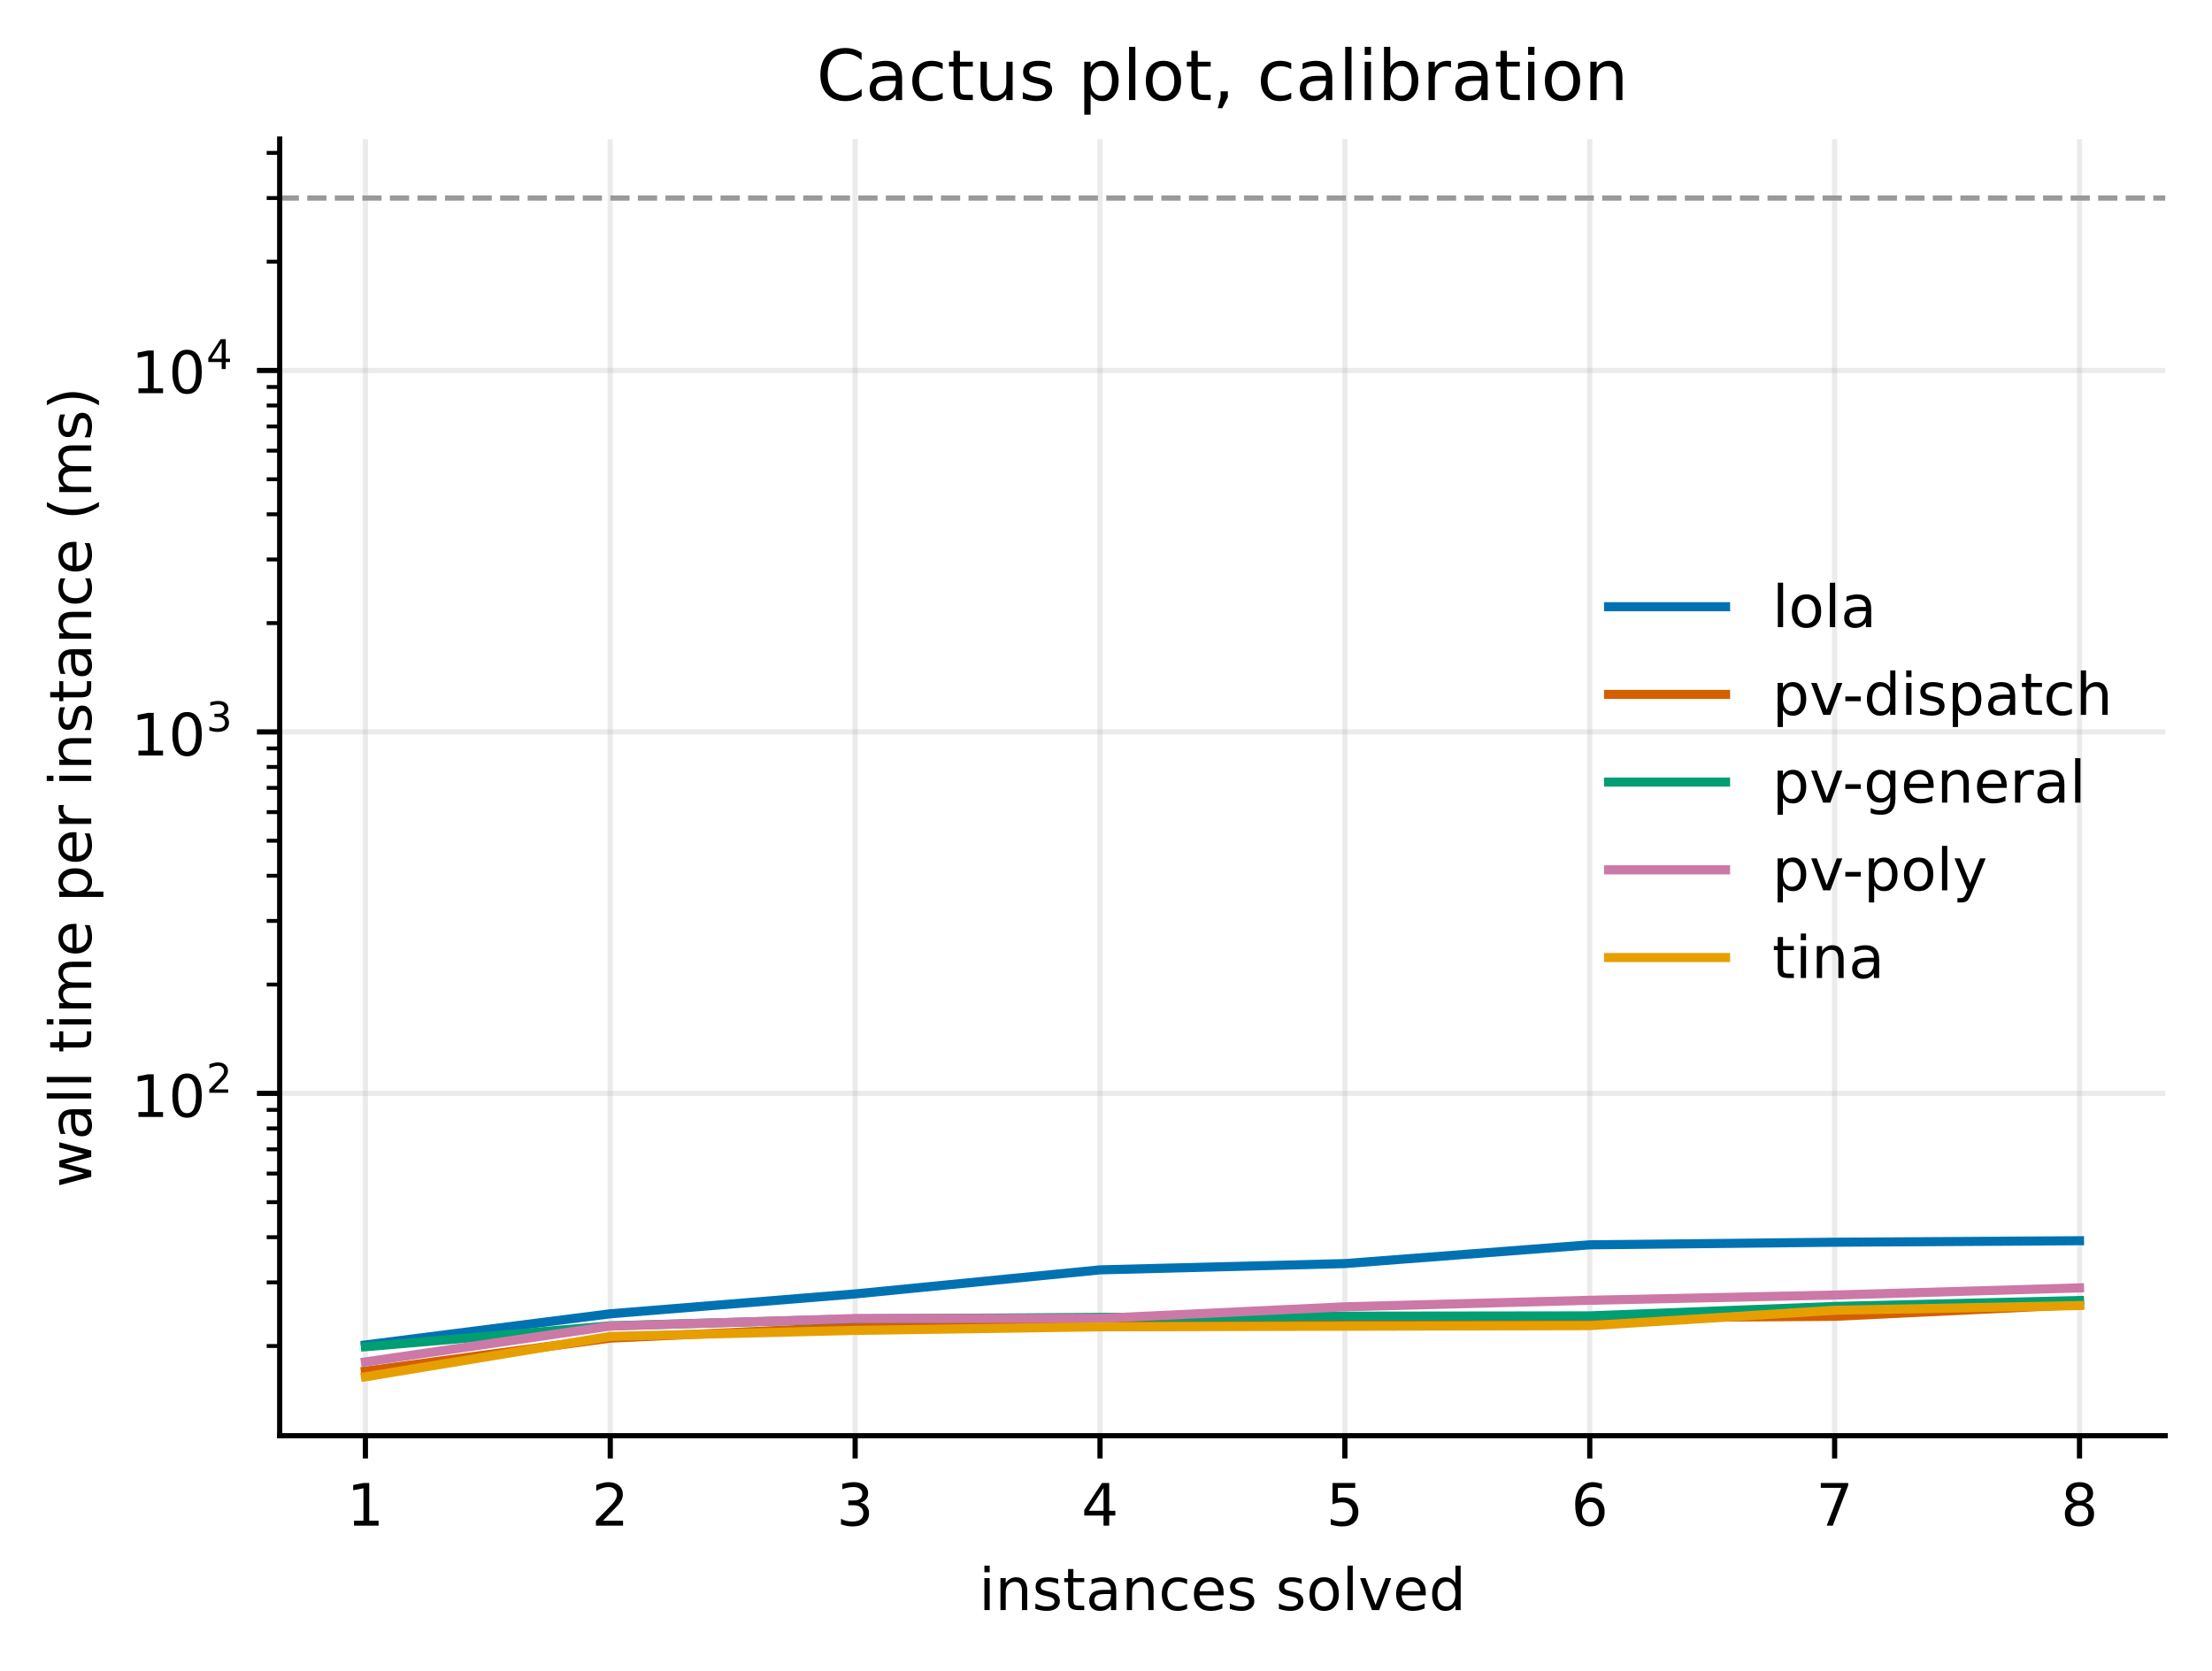
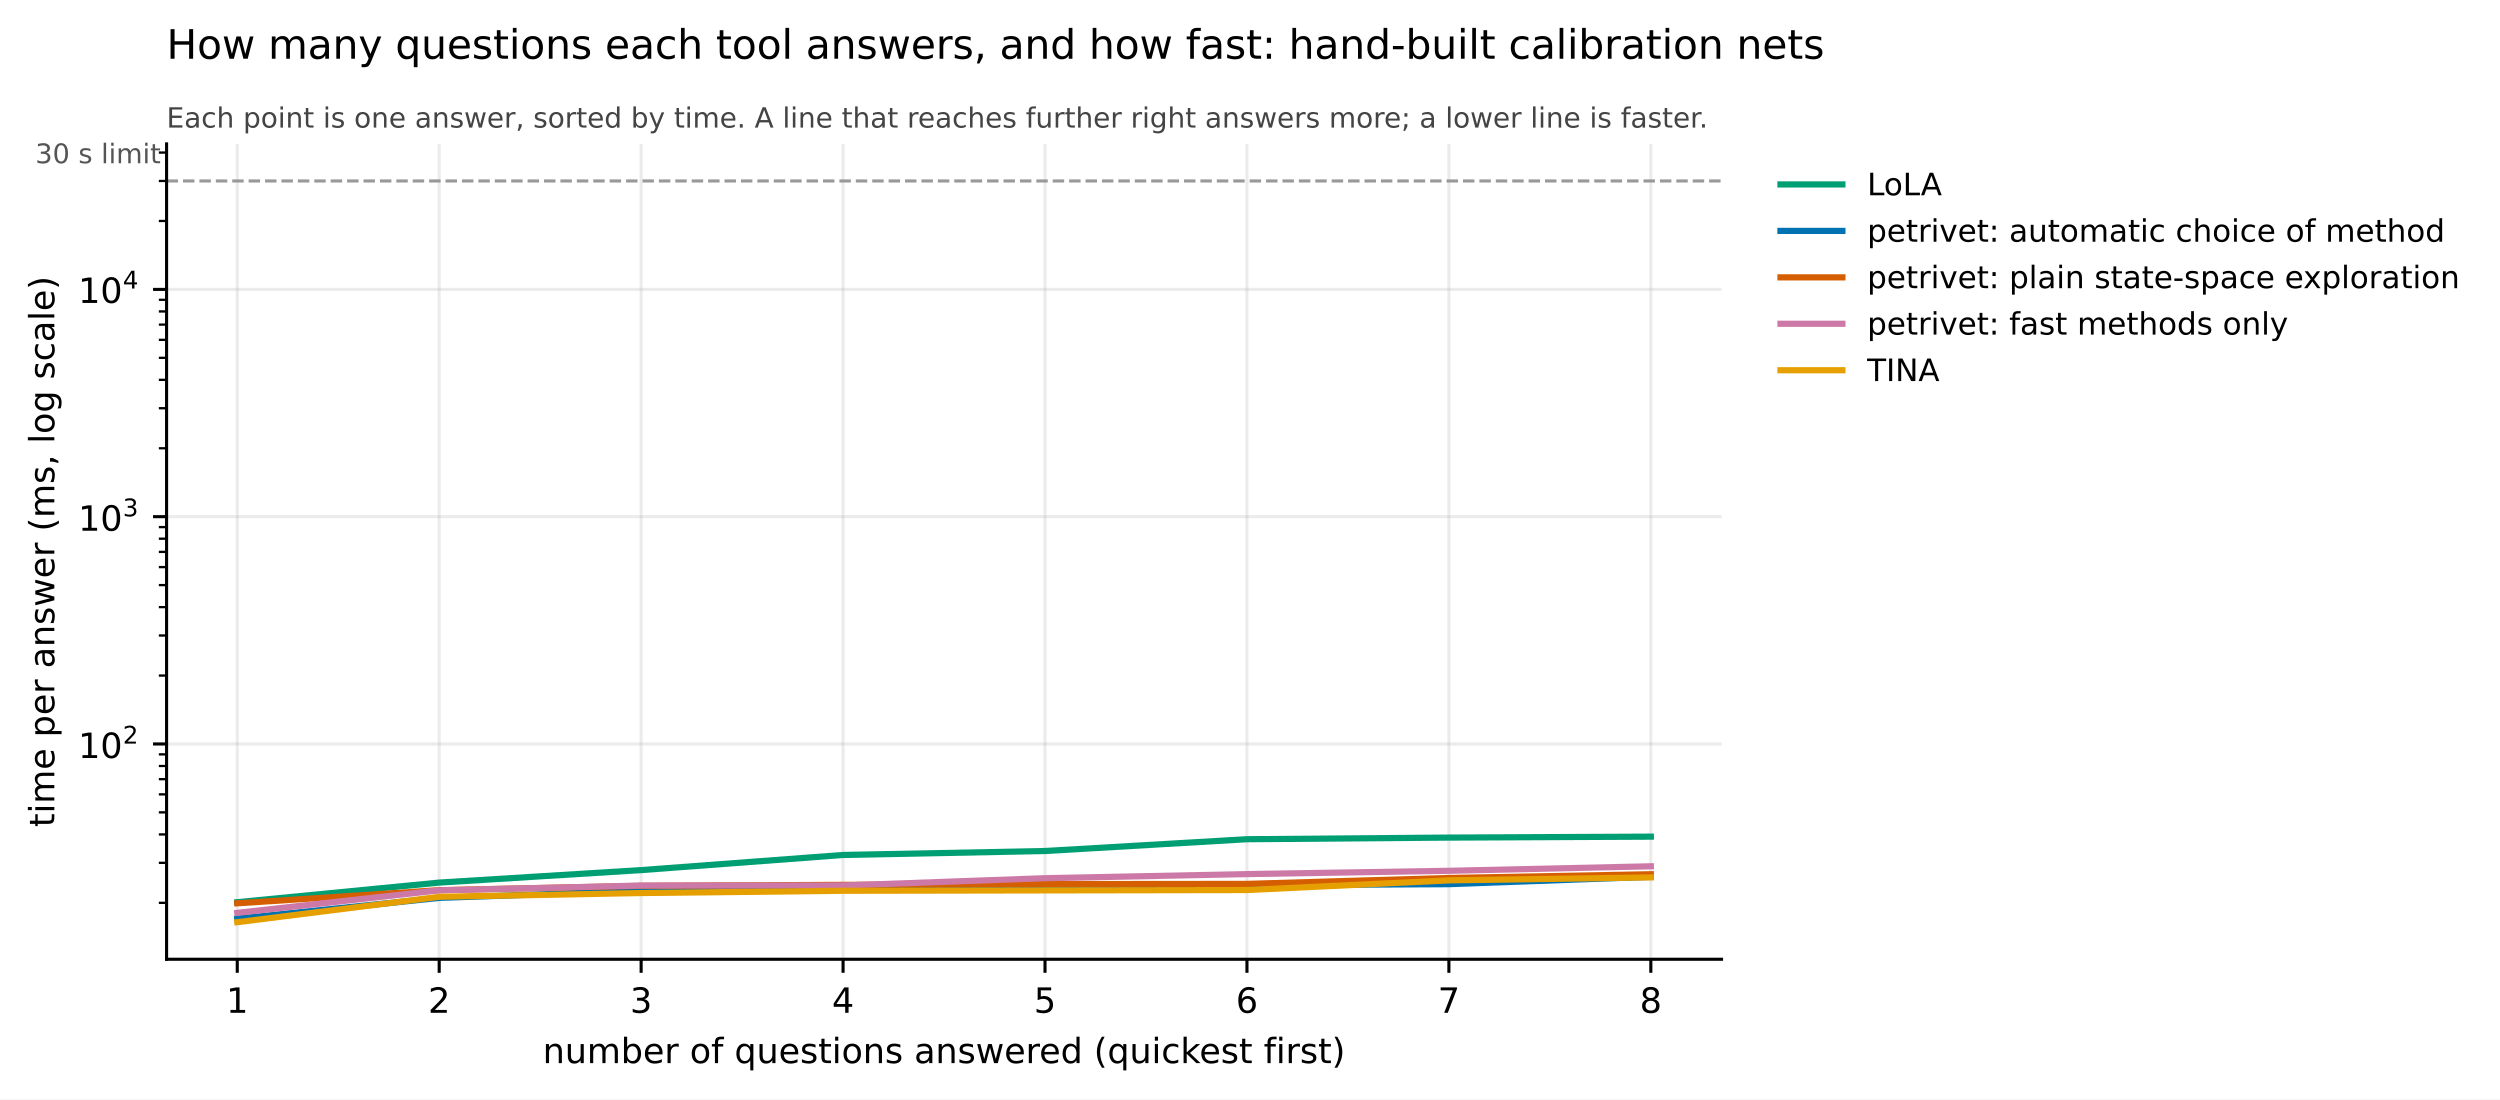
- <svg xmlns="http://www.w3.org/2000/svg" xmlns:xlink="http://www.w3.org/1999/xlink" width="340.401pt" height="257.191pt" viewBox="0 0 340.401 257.191" version="1.1">
+ <svg xmlns="http://www.w3.org/2000/svg" xmlns:xlink="http://www.w3.org/1999/xlink" width="645.947pt" height="284.051pt" viewBox="0 0 645.947 284.051" version="1.1">
  <defs>
    <style type="text/css">*{stroke-linejoin: round; stroke-linecap: butt}</style>
  </defs>
  <g id="figure_1">
    <g id="patch_1">
-       <path d="M 0 257.191  L 340.401 257.191  L 340.401 0  L 0 0  z " style="fill: #ffffff" />
+       <path d="M 0 284.051  L 645.947 284.051  L 645.947 0  L 0 0  z " style="fill: #ffffff" />
    </g>
    <g id="axes_1">
      <g id="patch_2">
-         <path d="M 43.041 220.99  L 333.201 220.99  L 333.201 21.406  L 43.041 21.406  z " style="fill: #ffffff" />
+         <path d="M 43.041 247.85  L 444.801 247.85  L 444.801 37.178  L 43.041 37.178  z " style="fill: #ffffff" />
      </g>
      <g id="matplotlib.axis_1">
        <g id="xtick_1">
          <g id="line2d_1">
-             <path d="M 56.23 220.99  L 56.23 21.406  " clip-path="url(#p9fe3ecec0f)" style="fill: none; stroke: #b0b0b0; stroke-opacity: 0.25; stroke-width: 0.8; stroke-linecap: square" />
+             <path d="M 61.303 247.85  L 61.303 37.178  " clip-path="url(#pb902d78120)" style="fill: none; stroke: #b0b0b0; stroke-opacity: 0.25; stroke-width: 0.8; stroke-linecap: square" />
          </g>
          <g id="line2d_2">
            <defs>
              <path id="ma35104eba8" d="M 0 0  L 0 3.5  " style="stroke: #000000; stroke-width: 0.8" />
            </defs>
            <g>
-               <use xlink:href="#ma35104eba8" x="56.23" y="220.99" style="stroke: #000000; stroke-width: 0.8" />
+               <use xlink:href="#ma35104eba8" x="61.303" y="247.85" style="stroke: #000000; stroke-width: 0.8" />
            </g>
          </g>
          <g id="text_1">
-             <text style="font-size: 9px; font-family: 'DejaVu Sans', 'Bitstream Vera Sans', 'Computer Modern Sans Serif', 'Lucida Grande', 'Verdana', 'Geneva', 'Lucid', 'Arial', 'Helvetica', 'Avant Garde', sans-serif; text-anchor: middle" x="56.23" y="234.828" transform="rotate(-0 56.22979 234.8282)">1</text>
+             <text style="font-size: 9px; font-family: 'DejaVu Sans', 'Bitstream Vera Sans', 'Computer Modern Sans Serif', 'Lucida Grande', 'Verdana', 'Geneva', 'Lucid', 'Arial', 'Helvetica', 'Avant Garde', sans-serif; text-anchor: middle" x="61.303" y="261.688" transform="rotate(-0 61.30252 261.6882)">1</text>
          </g>
        </g>
        <g id="xtick_2">
          <g id="line2d_3">
-             <path d="M 93.913 220.99  L 93.913 21.406  " clip-path="url(#p9fe3ecec0f)" style="fill: none; stroke: #b0b0b0; stroke-opacity: 0.25; stroke-width: 0.8; stroke-linecap: square" />
+             <path d="M 113.479 247.85  L 113.479 37.178  " clip-path="url(#pb902d78120)" style="fill: none; stroke: #b0b0b0; stroke-opacity: 0.25; stroke-width: 0.8; stroke-linecap: square" />
          </g>
          <g id="line2d_4">
            <g>
-               <use xlink:href="#ma35104eba8" x="93.913" y="220.99" style="stroke: #000000; stroke-width: 0.8" />
+               <use xlink:href="#ma35104eba8" x="113.479" y="247.85" style="stroke: #000000; stroke-width: 0.8" />
            </g>
          </g>
          <g id="text_2">
-             <text style="font-size: 9px; font-family: 'DejaVu Sans', 'Bitstream Vera Sans', 'Computer Modern Sans Serif', 'Lucida Grande', 'Verdana', 'Geneva', 'Lucid', 'Arial', 'Helvetica', 'Avant Garde', sans-serif; text-anchor: middle" x="93.913" y="234.828" transform="rotate(-0 93.91291 234.8282)">2</text>
+             <text style="font-size: 9px; font-family: 'DejaVu Sans', 'Bitstream Vera Sans', 'Computer Modern Sans Serif', 'Lucida Grande', 'Verdana', 'Geneva', 'Lucid', 'Arial', 'Helvetica', 'Avant Garde', sans-serif; text-anchor: middle" x="113.479" y="261.688" transform="rotate(-0 113.4791 261.6882)">2</text>
          </g>
        </g>
        <g id="xtick_3">
          <g id="line2d_5">
-             <path d="M 131.596 220.99  L 131.596 21.406  " clip-path="url(#p9fe3ecec0f)" style="fill: none; stroke: #b0b0b0; stroke-opacity: 0.25; stroke-width: 0.8; stroke-linecap: square" />
+             <path d="M 165.656 247.85  L 165.656 37.178  " clip-path="url(#pb902d78120)" style="fill: none; stroke: #b0b0b0; stroke-opacity: 0.25; stroke-width: 0.8; stroke-linecap: square" />
          </g>
          <g id="line2d_6">
            <g>
-               <use xlink:href="#ma35104eba8" x="131.596" y="220.99" style="stroke: #000000; stroke-width: 0.8" />
+               <use xlink:href="#ma35104eba8" x="165.656" y="247.85" style="stroke: #000000; stroke-width: 0.8" />
            </g>
          </g>
          <g id="text_3">
-             <text style="font-size: 9px; font-family: 'DejaVu Sans', 'Bitstream Vera Sans', 'Computer Modern Sans Serif', 'Lucida Grande', 'Verdana', 'Geneva', 'Lucid', 'Arial', 'Helvetica', 'Avant Garde', sans-serif; text-anchor: middle" x="131.596" y="234.828" transform="rotate(-0 131.596 234.8282)">3</text>
+             <text style="font-size: 9px; font-family: 'DejaVu Sans', 'Bitstream Vera Sans', 'Computer Modern Sans Serif', 'Lucida Grande', 'Verdana', 'Geneva', 'Lucid', 'Arial', 'Helvetica', 'Avant Garde', sans-serif; text-anchor: middle" x="165.656" y="261.688" transform="rotate(-0 165.6558 261.6882)">3</text>
          </g>
        </g>
        <g id="xtick_4">
          <g id="line2d_7">
-             <path d="M 169.279 220.99  L 169.279 21.406  " clip-path="url(#p9fe3ecec0f)" style="fill: none; stroke: #b0b0b0; stroke-opacity: 0.25; stroke-width: 0.8; stroke-linecap: square" />
+             <path d="M 217.832 247.85  L 217.832 37.178  " clip-path="url(#pb902d78120)" style="fill: none; stroke: #b0b0b0; stroke-opacity: 0.25; stroke-width: 0.8; stroke-linecap: square" />
          </g>
          <g id="line2d_8">
            <g>
-               <use xlink:href="#ma35104eba8" x="169.279" y="220.99" style="stroke: #000000; stroke-width: 0.8" />
+               <use xlink:href="#ma35104eba8" x="217.832" y="247.85" style="stroke: #000000; stroke-width: 0.8" />
            </g>
          </g>
          <g id="text_4">
-             <text style="font-size: 9px; font-family: 'DejaVu Sans', 'Bitstream Vera Sans', 'Computer Modern Sans Serif', 'Lucida Grande', 'Verdana', 'Geneva', 'Lucid', 'Arial', 'Helvetica', 'Avant Garde', sans-serif; text-anchor: middle" x="169.279" y="234.828" transform="rotate(-0 169.2791 234.8282)">4</text>
+             <text style="font-size: 9px; font-family: 'DejaVu Sans', 'Bitstream Vera Sans', 'Computer Modern Sans Serif', 'Lucida Grande', 'Verdana', 'Geneva', 'Lucid', 'Arial', 'Helvetica', 'Avant Garde', sans-serif; text-anchor: middle" x="217.832" y="261.688" transform="rotate(-0 217.8324 261.6882)">4</text>
          </g>
        </g>
        <g id="xtick_5">
          <g id="line2d_9">
-             <path d="M 206.962 220.99  L 206.962 21.406  " clip-path="url(#p9fe3ecec0f)" style="fill: none; stroke: #b0b0b0; stroke-opacity: 0.25; stroke-width: 0.8; stroke-linecap: square" />
+             <path d="M 270.009 247.85  L 270.009 37.178  " clip-path="url(#pb902d78120)" style="fill: none; stroke: #b0b0b0; stroke-opacity: 0.25; stroke-width: 0.8; stroke-linecap: square" />
          </g>
          <g id="line2d_10">
            <g>
-               <use xlink:href="#ma35104eba8" x="206.962" y="220.99" style="stroke: #000000; stroke-width: 0.8" />
+               <use xlink:href="#ma35104eba8" x="270.009" y="247.85" style="stroke: #000000; stroke-width: 0.8" />
            </g>
          </g>
          <g id="text_5">
-             <text style="font-size: 9px; font-family: 'DejaVu Sans', 'Bitstream Vera Sans', 'Computer Modern Sans Serif', 'Lucida Grande', 'Verdana', 'Geneva', 'Lucid', 'Arial', 'Helvetica', 'Avant Garde', sans-serif; text-anchor: middle" x="206.962" y="234.828" transform="rotate(-0 206.9623 234.8282)">5</text>
+             <text style="font-size: 9px; font-family: 'DejaVu Sans', 'Bitstream Vera Sans', 'Computer Modern Sans Serif', 'Lucida Grande', 'Verdana', 'Geneva', 'Lucid', 'Arial', 'Helvetica', 'Avant Garde', sans-serif; text-anchor: middle" x="270.009" y="261.688" transform="rotate(-0 270.009 261.6882)">5</text>
          </g>
        </g>
        <g id="xtick_6">
          <g id="line2d_11">
-             <path d="M 244.645 220.99  L 244.645 21.406  " clip-path="url(#p9fe3ecec0f)" style="fill: none; stroke: #b0b0b0; stroke-opacity: 0.25; stroke-width: 0.8; stroke-linecap: square" />
+             <path d="M 322.186 247.85  L 322.186 37.178  " clip-path="url(#pb902d78120)" style="fill: none; stroke: #b0b0b0; stroke-opacity: 0.25; stroke-width: 0.8; stroke-linecap: square" />
          </g>
          <g id="line2d_12">
            <g>
-               <use xlink:href="#ma35104eba8" x="244.645" y="220.99" style="stroke: #000000; stroke-width: 0.8" />
+               <use xlink:href="#ma35104eba8" x="322.186" y="247.85" style="stroke: #000000; stroke-width: 0.8" />
            </g>
          </g>
          <g id="text_6">
-             <text style="font-size: 9px; font-family: 'DejaVu Sans', 'Bitstream Vera Sans', 'Computer Modern Sans Serif', 'Lucida Grande', 'Verdana', 'Geneva', 'Lucid', 'Arial', 'Helvetica', 'Avant Garde', sans-serif; text-anchor: middle" x="244.645" y="234.828" transform="rotate(-0 244.6454 234.8282)">6</text>
+             <text style="font-size: 9px; font-family: 'DejaVu Sans', 'Bitstream Vera Sans', 'Computer Modern Sans Serif', 'Lucida Grande', 'Verdana', 'Geneva', 'Lucid', 'Arial', 'Helvetica', 'Avant Garde', sans-serif; text-anchor: middle" x="322.186" y="261.688" transform="rotate(-0 322.1856 261.6882)">6</text>
          </g>
        </g>
        <g id="xtick_7">
          <g id="line2d_13">
-             <path d="M 282.328 220.99  L 282.328 21.406  " clip-path="url(#p9fe3ecec0f)" style="fill: none; stroke: #b0b0b0; stroke-opacity: 0.25; stroke-width: 0.8; stroke-linecap: square" />
+             <path d="M 374.362 247.85  L 374.362 37.178  " clip-path="url(#pb902d78120)" style="fill: none; stroke: #b0b0b0; stroke-opacity: 0.25; stroke-width: 0.8; stroke-linecap: square" />
          </g>
          <g id="line2d_14">
            <g>
-               <use xlink:href="#ma35104eba8" x="282.328" y="220.99" style="stroke: #000000; stroke-width: 0.8" />
+               <use xlink:href="#ma35104eba8" x="374.362" y="247.85" style="stroke: #000000; stroke-width: 0.8" />
            </g>
          </g>
          <g id="text_7">
-             <text style="font-size: 9px; font-family: 'DejaVu Sans', 'Bitstream Vera Sans', 'Computer Modern Sans Serif', 'Lucida Grande', 'Verdana', 'Geneva', 'Lucid', 'Arial', 'Helvetica', 'Avant Garde', sans-serif; text-anchor: middle" x="282.328" y="234.828" transform="rotate(-0 282.3285 234.8282)">7</text>
+             <text style="font-size: 9px; font-family: 'DejaVu Sans', 'Bitstream Vera Sans', 'Computer Modern Sans Serif', 'Lucida Grande', 'Verdana', 'Geneva', 'Lucid', 'Arial', 'Helvetica', 'Avant Garde', sans-serif; text-anchor: middle" x="374.362" y="261.688" transform="rotate(-0 374.3623 261.6882)">7</text>
          </g>
        </g>
        <g id="xtick_8">
          <g id="line2d_15">
-             <path d="M 320.012 220.99  L 320.012 21.406  " clip-path="url(#p9fe3ecec0f)" style="fill: none; stroke: #b0b0b0; stroke-opacity: 0.25; stroke-width: 0.8; stroke-linecap: square" />
+             <path d="M 426.539 247.85  L 426.539 37.178  " clip-path="url(#pb902d78120)" style="fill: none; stroke: #b0b0b0; stroke-opacity: 0.25; stroke-width: 0.8; stroke-linecap: square" />
          </g>
          <g id="line2d_16">
            <g>
-               <use xlink:href="#ma35104eba8" x="320.012" y="220.99" style="stroke: #000000; stroke-width: 0.8" />
+               <use xlink:href="#ma35104eba8" x="426.539" y="247.85" style="stroke: #000000; stroke-width: 0.8" />
            </g>
          </g>
          <g id="text_8">
-             <text style="font-size: 9px; font-family: 'DejaVu Sans', 'Bitstream Vera Sans', 'Computer Modern Sans Serif', 'Lucida Grande', 'Verdana', 'Geneva', 'Lucid', 'Arial', 'Helvetica', 'Avant Garde', sans-serif; text-anchor: middle" x="320.012" y="234.828" transform="rotate(-0 320.0116 234.8282)">8</text>
+             <text style="font-size: 9px; font-family: 'DejaVu Sans', 'Bitstream Vera Sans', 'Computer Modern Sans Serif', 'Lucida Grande', 'Verdana', 'Geneva', 'Lucid', 'Arial', 'Helvetica', 'Avant Garde', sans-serif; text-anchor: middle" x="426.539" y="261.688" transform="rotate(-0 426.5389 261.6882)">8</text>
          </g>
        </g>
        <g id="text_9">
-           <text style="font-size: 9px; font-family: 'DejaVu Sans', 'Bitstream Vera Sans', 'Computer Modern Sans Serif', 'Lucida Grande', 'Verdana', 'Geneva', 'Lucid', 'Arial', 'Helvetica', 'Avant Garde', sans-serif; text-anchor: middle" x="188.121" y="247.829" transform="rotate(-0 188.1207 247.8289)">instances solved</text>
+           <text style="font-size: 9px; font-family: 'DejaVu Sans', 'Bitstream Vera Sans', 'Computer Modern Sans Serif', 'Lucida Grande', 'Verdana', 'Geneva', 'Lucid', 'Arial', 'Helvetica', 'Avant Garde', sans-serif; text-anchor: middle" x="243.921" y="274.689" transform="rotate(-0 243.9207 274.689)">number of questions answered (quickest first)</text>
        </g>
      </g>
      <g id="matplotlib.axis_2">
        <g id="ytick_1">
          <g id="line2d_17">
-             <path d="M 43.041 168.293  L 333.201 168.293  " clip-path="url(#p9fe3ecec0f)" style="fill: none; stroke: #b0b0b0; stroke-opacity: 0.25; stroke-width: 0.8; stroke-linecap: square" />
+             <path d="M 43.041 192.226  L 444.801 192.226  " clip-path="url(#pb902d78120)" style="fill: none; stroke: #b0b0b0; stroke-opacity: 0.25; stroke-width: 0.8; stroke-linecap: square" />
          </g>
          <g id="line2d_18">
            <defs>
              <path id="m93a46b6993" d="M 0 0  L -3.5 0  " style="stroke: #000000; stroke-width: 0.8" />
            </defs>
            <g>
-               <use xlink:href="#m93a46b6993" x="43.041" y="168.293" style="stroke: #000000; stroke-width: 0.8" />
+               <use xlink:href="#m93a46b6993" x="43.041" y="192.226" style="stroke: #000000; stroke-width: 0.8" />
            </g>
          </g>
          <g id="text_10">
-             <g transform="translate(20.2007 172.5233)">
+             <g transform="translate(20.2007 196.4557)">
              <text>
                <tspan x="0" y="-0.602" style="font-size: 9px; font-family: 'DejaVu Sans'">1</tspan>
                <tspan x="5.726" y="-0.602" style="font-size: 9px; font-family: 'DejaVu Sans'">0</tspan>
                <tspan x="11.538" y="-4.319" style="font-size: 6.3px; font-family: 'DejaVu Sans'">2</tspan>
              </text>
            </g>
          </g>
        </g>
        <g id="ytick_2">
          <g id="line2d_19">
-             <path d="M 43.041 112.658  L 333.201 112.658  " clip-path="url(#p9fe3ecec0f)" style="fill: none; stroke: #b0b0b0; stroke-opacity: 0.25; stroke-width: 0.8; stroke-linecap: square" />
+             <path d="M 43.041 133.5  L 444.801 133.5  " clip-path="url(#pb902d78120)" style="fill: none; stroke: #b0b0b0; stroke-opacity: 0.25; stroke-width: 0.8; stroke-linecap: square" />
          </g>
          <g id="line2d_20">
            <g>
-               <use xlink:href="#m93a46b6993" x="43.041" y="112.658" style="stroke: #000000; stroke-width: 0.8" />
+               <use xlink:href="#m93a46b6993" x="43.041" y="133.5" style="stroke: #000000; stroke-width: 0.8" />
            </g>
          </g>
          <g id="text_11">
-             <g transform="translate(20.2007 116.8881)">
+             <g transform="translate(20.2007 137.7297)">
              <text>
                <tspan x="0" y="-0.602" style="font-size: 9px; font-family: 'DejaVu Sans'">1</tspan>
                <tspan x="5.726" y="-0.602" style="font-size: 9px; font-family: 'DejaVu Sans'">0</tspan>
                <tspan x="11.538" y="-4.319" style="font-size: 6.3px; font-family: 'DejaVu Sans'">3</tspan>
              </text>
            </g>
          </g>
        </g>
        <g id="ytick_3">
          <g id="line2d_21">
-             <path d="M 43.041 57.023  L 333.201 57.023  " clip-path="url(#p9fe3ecec0f)" style="fill: none; stroke: #b0b0b0; stroke-opacity: 0.25; stroke-width: 0.8; stroke-linecap: square" />
+             <path d="M 43.041 74.774  L 444.801 74.774  " clip-path="url(#pb902d78120)" style="fill: none; stroke: #b0b0b0; stroke-opacity: 0.25; stroke-width: 0.8; stroke-linecap: square" />
          </g>
          <g id="line2d_22">
            <g>
-               <use xlink:href="#m93a46b6993" x="43.041" y="57.023" style="stroke: #000000; stroke-width: 0.8" />
+               <use xlink:href="#m93a46b6993" x="43.041" y="74.774" style="stroke: #000000; stroke-width: 0.8" />
            </g>
          </g>
          <g id="text_12">
-             <g transform="translate(20.2007 61.20801)">
+             <g transform="translate(20.2007 78.95877)">
              <text>
                <tspan x="0" y="-0.689" style="font-size: 9px; font-family: 'DejaVu Sans'">1</tspan>
                <tspan x="5.726" y="-0.689" style="font-size: 9px; font-family: 'DejaVu Sans'">0</tspan>
                <tspan x="11.538" y="-4.406" style="font-size: 6.3px; font-family: 'DejaVu Sans'">4</tspan>
              </text>
            </g>
          </g>
        </g>
        <g id="ytick_4">
          <g id="line2d_23">
            <defs>
              <path id="m6f67aa445a" d="M 0 0  L -2 0  " style="stroke: #000000; stroke-width: 0.6" />
            </defs>
            <g>
-               <use xlink:href="#m6f67aa445a" x="43.041" y="207.181" style="stroke: #000000; stroke-width: 0.6" />
+               <use xlink:href="#m6f67aa445a" x="43.041" y="233.273" style="stroke: #000000; stroke-width: 0.6" />
            </g>
          </g>
        </g>
        <g id="ytick_5">
          <g id="line2d_24">
            <g>
-               <use xlink:href="#m6f67aa445a" x="43.041" y="197.384" style="stroke: #000000; stroke-width: 0.6" />
+               <use xlink:href="#m6f67aa445a" x="43.041" y="222.932" style="stroke: #000000; stroke-width: 0.6" />
            </g>
          </g>
        </g>
        <g id="ytick_6">
          <g id="line2d_25">
            <g>
-               <use xlink:href="#m6f67aa445a" x="43.041" y="190.433" style="stroke: #000000; stroke-width: 0.6" />
+               <use xlink:href="#m6f67aa445a" x="43.041" y="215.595" style="stroke: #000000; stroke-width: 0.6" />
            </g>
          </g>
        </g>
        <g id="ytick_7">
          <g id="line2d_26">
            <g>
-               <use xlink:href="#m6f67aa445a" x="43.041" y="185.041" style="stroke: #000000; stroke-width: 0.6" />
+               <use xlink:href="#m6f67aa445a" x="43.041" y="209.904" style="stroke: #000000; stroke-width: 0.6" />
            </g>
          </g>
        </g>
        <g id="ytick_8">
          <g id="line2d_27">
            <g>
-               <use xlink:href="#m6f67aa445a" x="43.041" y="180.636" style="stroke: #000000; stroke-width: 0.6" />
+               <use xlink:href="#m6f67aa445a" x="43.041" y="205.254" style="stroke: #000000; stroke-width: 0.6" />
            </g>
          </g>
        </g>
        <g id="ytick_9">
          <g id="line2d_28">
            <g>
-               <use xlink:href="#m6f67aa445a" x="43.041" y="176.911" style="stroke: #000000; stroke-width: 0.6" />
+               <use xlink:href="#m6f67aa445a" x="43.041" y="201.322" style="stroke: #000000; stroke-width: 0.6" />
            </g>
          </g>
        </g>
        <g id="ytick_10">
          <g id="line2d_29">
            <g>
-               <use xlink:href="#m6f67aa445a" x="43.041" y="173.685" style="stroke: #000000; stroke-width: 0.6" />
+               <use xlink:href="#m6f67aa445a" x="43.041" y="197.917" style="stroke: #000000; stroke-width: 0.6" />
            </g>
          </g>
        </g>
        <g id="ytick_11">
          <g id="line2d_30">
            <g>
-               <use xlink:href="#m6f67aa445a" x="43.041" y="170.839" style="stroke: #000000; stroke-width: 0.6" />
+               <use xlink:href="#m6f67aa445a" x="43.041" y="194.913" style="stroke: #000000; stroke-width: 0.6" />
            </g>
          </g>
        </g>
        <g id="ytick_12">
          <g id="line2d_31">
            <g>
-               <use xlink:href="#m6f67aa445a" x="43.041" y="151.545" style="stroke: #000000; stroke-width: 0.6" />
+               <use xlink:href="#m6f67aa445a" x="43.041" y="174.547" style="stroke: #000000; stroke-width: 0.6" />
            </g>
          </g>
        </g>
        <g id="ytick_13">
          <g id="line2d_32">
            <g>
-               <use xlink:href="#m6f67aa445a" x="43.041" y="141.749" style="stroke: #000000; stroke-width: 0.6" />
+               <use xlink:href="#m6f67aa445a" x="43.041" y="164.206" style="stroke: #000000; stroke-width: 0.6" />
            </g>
          </g>
        </g>
        <g id="ytick_14">
          <g id="line2d_33">
            <g>
-               <use xlink:href="#m6f67aa445a" x="43.041" y="134.798" style="stroke: #000000; stroke-width: 0.6" />
+               <use xlink:href="#m6f67aa445a" x="43.041" y="156.869" style="stroke: #000000; stroke-width: 0.6" />
            </g>
          </g>
        </g>
        <g id="ytick_15">
          <g id="line2d_34">
            <g>
-               <use xlink:href="#m6f67aa445a" x="43.041" y="129.406" style="stroke: #000000; stroke-width: 0.6" />
+               <use xlink:href="#m6f67aa445a" x="43.041" y="151.178" style="stroke: #000000; stroke-width: 0.6" />
            </g>
          </g>
        </g>
        <g id="ytick_16">
          <g id="line2d_35">
            <g>
-               <use xlink:href="#m6f67aa445a" x="43.041" y="125.001" style="stroke: #000000; stroke-width: 0.6" />
+               <use xlink:href="#m6f67aa445a" x="43.041" y="146.528" style="stroke: #000000; stroke-width: 0.6" />
            </g>
          </g>
        </g>
        <g id="ytick_17">
          <g id="line2d_36">
            <g>
-               <use xlink:href="#m6f67aa445a" x="43.041" y="121.276" style="stroke: #000000; stroke-width: 0.6" />
+               <use xlink:href="#m6f67aa445a" x="43.041" y="142.597" style="stroke: #000000; stroke-width: 0.6" />
            </g>
          </g>
        </g>
        <g id="ytick_18">
          <g id="line2d_37">
            <g>
-               <use xlink:href="#m6f67aa445a" x="43.041" y="118.05" style="stroke: #000000; stroke-width: 0.6" />
+               <use xlink:href="#m6f67aa445a" x="43.041" y="139.191" style="stroke: #000000; stroke-width: 0.6" />
            </g>
          </g>
        </g>
        <g id="ytick_19">
          <g id="line2d_38">
            <g>
-               <use xlink:href="#m6f67aa445a" x="43.041" y="115.204" style="stroke: #000000; stroke-width: 0.6" />
+               <use xlink:href="#m6f67aa445a" x="43.041" y="136.187" style="stroke: #000000; stroke-width: 0.6" />
            </g>
          </g>
        </g>
        <g id="ytick_20">
          <g id="line2d_39">
            <g>
-               <use xlink:href="#m6f67aa445a" x="43.041" y="95.91" style="stroke: #000000; stroke-width: 0.6" />
+               <use xlink:href="#m6f67aa445a" x="43.041" y="115.821" style="stroke: #000000; stroke-width: 0.6" />
            </g>
          </g>
        </g>
        <g id="ytick_21">
          <g id="line2d_40">
            <g>
-               <use xlink:href="#m6f67aa445a" x="43.041" y="86.113" style="stroke: #000000; stroke-width: 0.6" />
+               <use xlink:href="#m6f67aa445a" x="43.041" y="105.48" style="stroke: #000000; stroke-width: 0.6" />
            </g>
          </g>
        </g>
        <g id="ytick_22">
          <g id="line2d_41">
            <g>
-               <use xlink:href="#m6f67aa445a" x="43.041" y="79.162" style="stroke: #000000; stroke-width: 0.6" />
+               <use xlink:href="#m6f67aa445a" x="43.041" y="98.143" style="stroke: #000000; stroke-width: 0.6" />
            </g>
          </g>
        </g>
        <g id="ytick_23">
          <g id="line2d_42">
            <g>
-               <use xlink:href="#m6f67aa445a" x="43.041" y="73.771" style="stroke: #000000; stroke-width: 0.6" />
+               <use xlink:href="#m6f67aa445a" x="43.041" y="92.452" style="stroke: #000000; stroke-width: 0.6" />
            </g>
          </g>
        </g>
        <g id="ytick_24">
          <g id="line2d_43">
            <g>
-               <use xlink:href="#m6f67aa445a" x="43.041" y="69.366" style="stroke: #000000; stroke-width: 0.6" />
+               <use xlink:href="#m6f67aa445a" x="43.041" y="87.802" style="stroke: #000000; stroke-width: 0.6" />
            </g>
          </g>
        </g>
        <g id="ytick_25">
          <g id="line2d_44">
            <g>
-               <use xlink:href="#m6f67aa445a" x="43.041" y="65.641" style="stroke: #000000; stroke-width: 0.6" />
+               <use xlink:href="#m6f67aa445a" x="43.041" y="83.871" style="stroke: #000000; stroke-width: 0.6" />
            </g>
          </g>
        </g>
        <g id="ytick_26">
          <g id="line2d_45">
            <g>
-               <use xlink:href="#m6f67aa445a" x="43.041" y="62.415" style="stroke: #000000; stroke-width: 0.6" />
+               <use xlink:href="#m6f67aa445a" x="43.041" y="80.465" style="stroke: #000000; stroke-width: 0.6" />
            </g>
          </g>
        </g>
        <g id="ytick_27">
          <g id="line2d_46">
            <g>
-               <use xlink:href="#m6f67aa445a" x="43.041" y="59.569" style="stroke: #000000; stroke-width: 0.6" />
+               <use xlink:href="#m6f67aa445a" x="43.041" y="77.461" style="stroke: #000000; stroke-width: 0.6" />
            </g>
          </g>
        </g>
        <g id="ytick_28">
          <g id="line2d_47">
            <g>
-               <use xlink:href="#m6f67aa445a" x="43.041" y="40.275" style="stroke: #000000; stroke-width: 0.6" />
+               <use xlink:href="#m6f67aa445a" x="43.041" y="57.095" style="stroke: #000000; stroke-width: 0.6" />
            </g>
          </g>
        </g>
        <g id="ytick_29">
          <g id="line2d_48">
            <g>
-               <use xlink:href="#m6f67aa445a" x="43.041" y="30.478" style="stroke: #000000; stroke-width: 0.6" />
+               <use xlink:href="#m6f67aa445a" x="43.041" y="46.754" style="stroke: #000000; stroke-width: 0.6" />
            </g>
          </g>
        </g>
        <g id="ytick_30">
          <g id="line2d_49">
            <g>
-               <use xlink:href="#m6f67aa445a" x="43.041" y="23.527" style="stroke: #000000; stroke-width: 0.6" />
+               <use xlink:href="#m6f67aa445a" x="43.041" y="39.417" style="stroke: #000000; stroke-width: 0.6" />
            </g>
          </g>
        </g>
        <g id="text_13">
-           <text style="font-size: 9px; font-family: 'DejaVu Sans', 'Bitstream Vera Sans', 'Computer Modern Sans Serif', 'Lucida Grande', 'Verdana', 'Geneva', 'Lucid', 'Arial', 'Helvetica', 'Avant Garde', sans-serif; text-anchor: middle" x="14.039" y="121.198" transform="rotate(-90 14.03859 121.1983)">wall time per instance (ms)</text>
+           <text style="font-size: 9px; font-family: 'DejaVu Sans', 'Bitstream Vera Sans', 'Computer Modern Sans Serif', 'Lucida Grande', 'Verdana', 'Geneva', 'Lucid', 'Arial', 'Helvetica', 'Avant Garde', sans-serif; text-anchor: middle" x="14.039" y="142.514" transform="rotate(-90 14.03859 142.5144)">time per answer (ms, log scale)</text>
        </g>
      </g>
      <g id="line2d_50">
-         <path d="M 56.23 207.02  L 93.913 202.222  L 131.596 199.166  L 169.279 195.463  L 206.962 194.494  L 244.645 191.607  L 282.328 191.208  L 320.012 190.978  " clip-path="url(#p9fe3ecec0f)" style="fill: none; stroke: #0072b2; stroke-width: 1.4; stroke-linecap: square" />
+         <path d="M 61.303 233.104  L 113.479 228.039  L 165.656 224.813  L 217.832 220.905  L 270.009 219.882  L 322.186 216.835  L 374.362 216.414  L 426.539 216.171  " clip-path="url(#pb902d78120)" style="fill: none; stroke: #009e73; stroke-width: 1.6; stroke-linecap: square" />
      </g>
      <g id="line2d_51">
-         <path d="M 56.23 211.042  L 93.913 205.967  L 131.596 204.247  L 169.279 202.997  L 206.962 202.889  L 244.645 202.873  L 282.328 202.612  L 320.012 200.813  " clip-path="url(#p9fe3ecec0f)" style="fill: none; stroke: #d55e00; stroke-width: 1.4; stroke-linecap: square" />
+         <path d="M 61.303 237.35  L 113.479 231.992  L 165.656 230.177  L 217.832 228.857  L 270.009 228.743  L 322.186 228.726  L 374.362 228.451  L 426.539 226.552  " clip-path="url(#pb902d78120)" style="fill: none; stroke: #0072b2; stroke-width: 1.6; stroke-linecap: square" />
      </g>
      <g id="line2d_52">
-         <path d="M 56.23 207.293  L 93.913 204.078  L 131.596 203.011  L 169.279 202.778  L 206.962 202.591  L 244.645 202.543  L 282.328 201.095  L 320.012 200.179  " clip-path="url(#p9fe3ecec0f)" style="fill: none; stroke: #009e73; stroke-width: 1.4; stroke-linecap: square" />
+         <path d="M 61.303 233.392  L 113.479 229.998  L 165.656 228.872  L 217.832 228.626  L 270.009 228.428  L 322.186 228.378  L 374.362 226.849  L 426.539 225.883  " clip-path="url(#pb902d78120)" style="fill: none; stroke: #d55e00; stroke-width: 1.6; stroke-linecap: square" />
      </g>
      <g id="line2d_53">
-         <path d="M 56.23 209.631  L 93.913 204.114  L 131.596 202.95  L 169.279 202.927  L 206.962 201.149  L 244.645 200.143  L 282.328 199.337  L 320.012 198.233  " clip-path="url(#p9fe3ecec0f)" style="fill: none; stroke: #cc79a7; stroke-width: 1.4; stroke-linecap: square" />
+         <path d="M 61.303 235.86  L 113.479 230.036  L 165.656 228.808  L 217.832 228.783  L 270.009 226.907  L 322.186 225.845  L 374.362 224.994  L 426.539 223.829  " clip-path="url(#pb902d78120)" style="fill: none; stroke: #cc79a7; stroke-width: 1.6; stroke-linecap: square" />
      </g>
      <g id="line2d_54">
-         <path d="M 56.23 211.918  L 93.913 205.704  L 131.596 204.78  L 169.279 204.229  L 206.962 204.135  L 244.645 204.05  L 282.328 201.681  L 320.012 200.955  " clip-path="url(#p9fe3ecec0f)" style="fill: none; stroke: #e69f00; stroke-width: 1.4; stroke-linecap: square" />
+         <path d="M 61.303 238.274  L 113.479 231.714  L 165.656 230.74  L 217.832 230.158  L 270.009 230.058  L 322.186 229.968  L 374.362 227.468  L 426.539 226.702  " clip-path="url(#pb902d78120)" style="fill: none; stroke: #e69f00; stroke-width: 1.6; stroke-linecap: square" />
      </g>
      <g id="line2d_55">
-         <path d="M 43.041 30.478  L 333.201 30.478  " clip-path="url(#p9fe3ecec0f)" style="fill: none; stroke-dasharray: 2.96,1.28; stroke-dashoffset: 0; stroke: #999999; stroke-width: 0.8" />
+         <path d="M 43.041 46.754  L 444.801 46.754  " clip-path="url(#pb902d78120)" style="fill: none; stroke-dasharray: 2.96,1.28; stroke-dashoffset: 0; stroke: #999999; stroke-width: 0.8" />
      </g>
      <g id="patch_3">
-         <path d="M 43.041 220.99  L 43.041 21.406  " style="fill: none; stroke: #000000; stroke-width: 0.8; stroke-linejoin: miter; stroke-linecap: square" />
+         <path d="M 43.041 247.85  L 43.041 37.178  " style="fill: none; stroke: #000000; stroke-width: 0.8; stroke-linejoin: miter; stroke-linecap: square" />
      </g>
      <g id="patch_4">
-         <path d="M 43.041 220.99  L 333.201 220.99  " style="fill: none; stroke: #000000; stroke-width: 0.8; stroke-linejoin: miter; stroke-linecap: square" />
+         <path d="M 43.041 247.85  L 444.801 247.85  " style="fill: none; stroke: #000000; stroke-width: 0.8; stroke-linejoin: miter; stroke-linecap: square" />
      </g>
      <g id="text_14">
-         <text style="font-size: 10.8px; font-family: 'DejaVu Sans', 'Bitstream Vera Sans', 'Computer Modern Sans Serif', 'Lucida Grande', 'Verdana', 'Geneva', 'Lucid', 'Arial', 'Helvetica', 'Avant Garde', sans-serif; text-anchor: middle" x="188.121" y="15.406" transform="rotate(-0 188.1207 15.40631)">Cactus plot, calibration</text>
+         <text style="font-size: 7px; font-family: 'DejaVu Sans', 'Bitstream Vera Sans', 'Computer Modern Sans Serif', 'Lucida Grande', 'Verdana', 'Geneva', 'Lucid', 'Arial', 'Helvetica', 'Avant Garde', sans-serif; text-anchor: start; fill: #555555" x="9.126" y="42.182" transform="rotate(-0 9.125898 42.18234)">30 s limit</text>
+       </g>
+       <g id="text_15">
+         <text style="font-size: 7.2px; font-family: 'DejaVu Sans', 'Bitstream Vera Sans', 'Computer Modern Sans Serif', 'Lucida Grande', 'Verdana', 'Geneva', 'Lucid', 'Arial', 'Helvetica', 'Avant Garde', sans-serif; text-anchor: start; fill: #444444" x="43.041" y="32.965" transform="rotate(-0 43.0407 32.96492)">Each point is one answer, sorted by time. A line that reaches further right answers more; a lower line is faster.</text>
+       </g>
+       <g id="text_16">
+         <text style="font-size: 10.5px; font-family: 'DejaVu Sans', 'Bitstream Vera Sans', 'Computer Modern Sans Serif', 'Lucida Grande', 'Verdana', 'Geneva', 'Lucid', 'Arial', 'Helvetica', 'Avant Garde', sans-serif; text-anchor: start" x="43.041" y="15.178" transform="rotate(-0 43.0407 15.17836)">How many questions each tool answers, and how fast: hand-built calibration nets</text>
      </g>
      <g id="legend_1">
        <g id="line2d_56">
-           <path d="M 247.543 93.385  L 256.543 93.385  L 265.543 93.385  " style="fill: none; stroke: #0072b2; stroke-width: 1.4; stroke-linecap: square" />
-         </g>
-         <g id="text_15">
-           <text style="font-size: 9px; font-family: 'DejaVu Sans', 'Bitstream Vera Sans', 'Computer Modern Sans Serif', 'Lucida Grande', 'Verdana', 'Geneva', 'Lucid', 'Arial', 'Helvetica', 'Avant Garde', sans-serif; text-anchor: start" x="272.743" y="96.535" transform="rotate(-0 272.7432 96.53515)">lola</text>
+           <path d="M 460.036 47.657  L 468.036 47.657  L 476.036 47.657  " style="fill: none; stroke: #009e73; stroke-width: 1.6; stroke-linecap: square" />
+         </g>
+         <g id="text_17">
+           <text style="font-size: 8px; font-family: 'DejaVu Sans', 'Bitstream Vera Sans', 'Computer Modern Sans Serif', 'Lucida Grande', 'Verdana', 'Geneva', 'Lucid', 'Arial', 'Helvetica', 'Avant Garde', sans-serif; text-anchor: start" x="482.436" y="50.457" transform="rotate(-0 482.4359 50.45711)">LoLA</text>
        </g>
        <g id="line2d_57">
-           <path d="M 247.543 106.886  L 256.543 106.886  L 265.543 106.886  " style="fill: none; stroke: #d55e00; stroke-width: 1.4; stroke-linecap: square" />
-         </g>
-         <g id="text_16">
-           <text style="font-size: 9px; font-family: 'DejaVu Sans', 'Bitstream Vera Sans', 'Computer Modern Sans Serif', 'Lucida Grande', 'Verdana', 'Geneva', 'Lucid', 'Arial', 'Helvetica', 'Avant Garde', sans-serif; text-anchor: start" x="272.743" y="110.036" transform="rotate(-0 272.7432 110.0359)">pv-dispatch</text>
+           <path d="M 460.036 59.658  L 468.036 59.658  L 476.036 59.658  " style="fill: none; stroke: #0072b2; stroke-width: 1.6; stroke-linecap: square" />
+         </g>
+         <g id="text_18">
+           <text style="font-size: 8px; font-family: 'DejaVu Sans', 'Bitstream Vera Sans', 'Computer Modern Sans Serif', 'Lucida Grande', 'Verdana', 'Geneva', 'Lucid', 'Arial', 'Helvetica', 'Avant Garde', sans-serif; text-anchor: start" x="482.436" y="62.458" transform="rotate(-0 482.4359 62.45773)">petrivet: automatic choice of method</text>
        </g>
        <g id="line2d_58">
-           <path d="M 247.543 120.387  L 256.543 120.387  L 265.543 120.387  " style="fill: none; stroke: #009e73; stroke-width: 1.4; stroke-linecap: square" />
-         </g>
-         <g id="text_17">
-           <text style="font-size: 9px; font-family: 'DejaVu Sans', 'Bitstream Vera Sans', 'Computer Modern Sans Serif', 'Lucida Grande', 'Verdana', 'Geneva', 'Lucid', 'Arial', 'Helvetica', 'Avant Garde', sans-serif; text-anchor: start" x="272.743" y="123.537" transform="rotate(-0 272.7432 123.5366)">pv-general</text>
+           <path d="M 460.036 71.658  L 468.036 71.658  L 476.036 71.658  " style="fill: none; stroke: #d55e00; stroke-width: 1.6; stroke-linecap: square" />
+         </g>
+         <g id="text_19">
+           <text style="font-size: 8px; font-family: 'DejaVu Sans', 'Bitstream Vera Sans', 'Computer Modern Sans Serif', 'Lucida Grande', 'Verdana', 'Geneva', 'Lucid', 'Arial', 'Helvetica', 'Avant Garde', sans-serif; text-anchor: start" x="482.436" y="74.458" transform="rotate(-0 482.4359 74.45836)">petrivet: plain state-space exploration</text>
        </g>
        <g id="line2d_59">
-           <path d="M 247.543 133.887  L 256.543 133.887  L 265.543 133.887  " style="fill: none; stroke: #cc79a7; stroke-width: 1.4; stroke-linecap: square" />
-         </g>
-         <g id="text_18">
-           <text style="font-size: 9px; font-family: 'DejaVu Sans', 'Bitstream Vera Sans', 'Computer Modern Sans Serif', 'Lucida Grande', 'Verdana', 'Geneva', 'Lucid', 'Arial', 'Helvetica', 'Avant Garde', sans-serif; text-anchor: start" x="272.743" y="137.037" transform="rotate(-0 272.7432 137.0373)">pv-poly</text>
+           <path d="M 460.036 83.659  L 468.036 83.659  L 476.036 83.659  " style="fill: none; stroke: #cc79a7; stroke-width: 1.6; stroke-linecap: square" />
+         </g>
+         <g id="text_20">
+           <text style="font-size: 8px; font-family: 'DejaVu Sans', 'Bitstream Vera Sans', 'Computer Modern Sans Serif', 'Lucida Grande', 'Verdana', 'Geneva', 'Lucid', 'Arial', 'Helvetica', 'Avant Garde', sans-serif; text-anchor: start" x="482.436" y="86.459" transform="rotate(-0 482.4359 86.45898)">petrivet: fast methods only</text>
        </g>
        <g id="line2d_60">
-           <path d="M 247.543 147.388  L 256.543 147.388  L 265.543 147.388  " style="fill: none; stroke: #e69f00; stroke-width: 1.4; stroke-linecap: square" />
-         </g>
-         <g id="text_19">
-           <text style="font-size: 9px; font-family: 'DejaVu Sans', 'Bitstream Vera Sans', 'Computer Modern Sans Serif', 'Lucida Grande', 'Verdana', 'Geneva', 'Lucid', 'Arial', 'Helvetica', 'Avant Garde', sans-serif; text-anchor: start" x="272.743" y="150.538" transform="rotate(-0 272.7432 150.538)">tina</text>
+           <path d="M 460.036 95.66  L 468.036 95.66  L 476.036 95.66  " style="fill: none; stroke: #e69f00; stroke-width: 1.6; stroke-linecap: square" />
+         </g>
+         <g id="text_21">
+           <text style="font-size: 8px; font-family: 'DejaVu Sans', 'Bitstream Vera Sans', 'Computer Modern Sans Serif', 'Lucida Grande', 'Verdana', 'Geneva', 'Lucid', 'Arial', 'Helvetica', 'Avant Garde', sans-serif; text-anchor: start" x="482.436" y="98.46" transform="rotate(-0 482.4359 98.45961)">TINA</text>
        </g>
      </g>
    </g>
  </g>
  <defs>
-     <clipPath id="p9fe3ecec0f">
-       <rect x="43.041" y="21.406" width="290.16" height="199.584" />
+     <clipPath id="pb902d78120">
+       <rect x="43.041" y="37.178" width="401.76" height="210.672" />
    </clipPath>
  </defs>
</svg>
